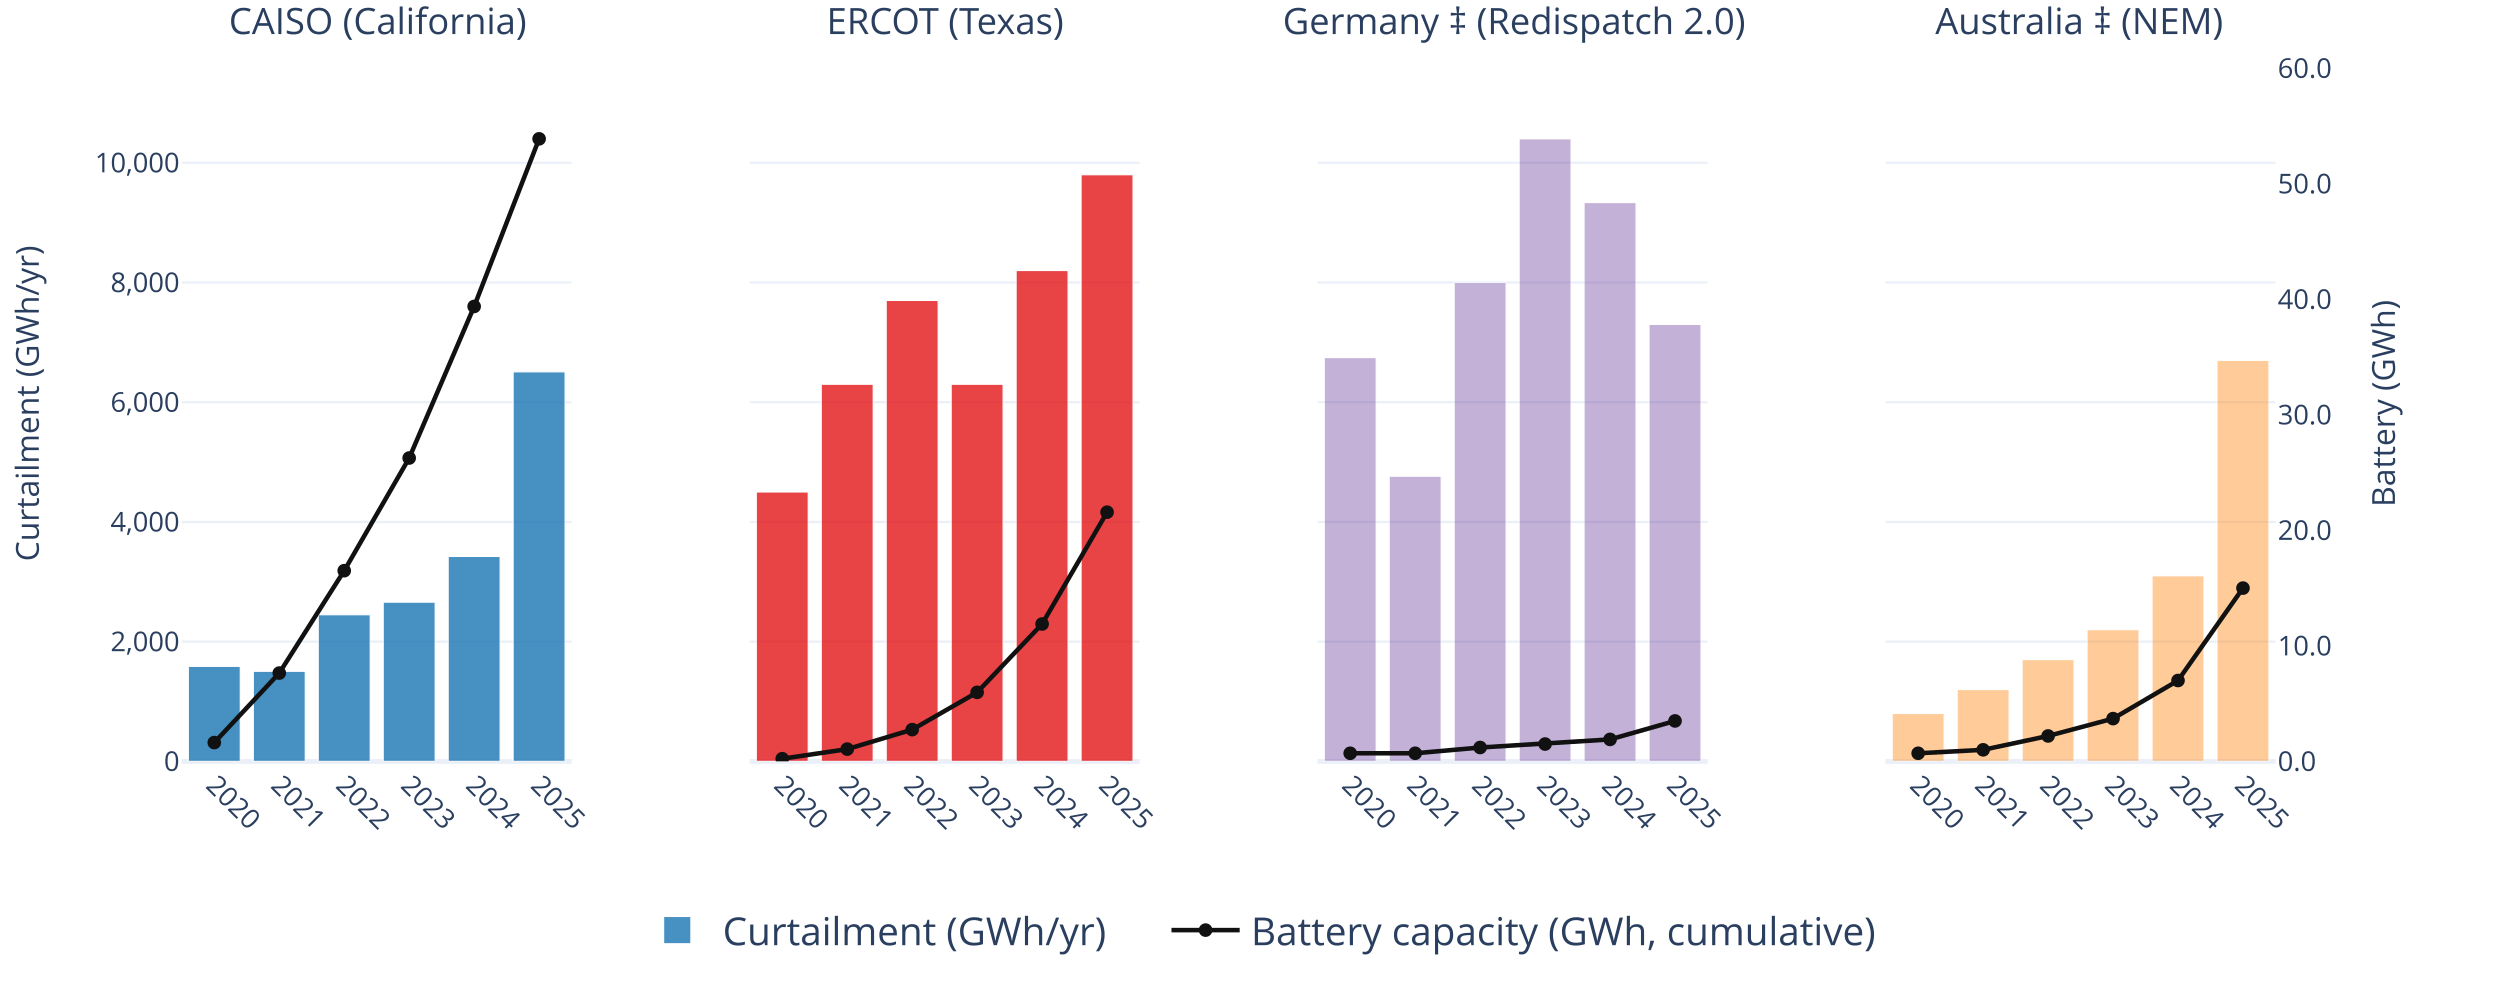
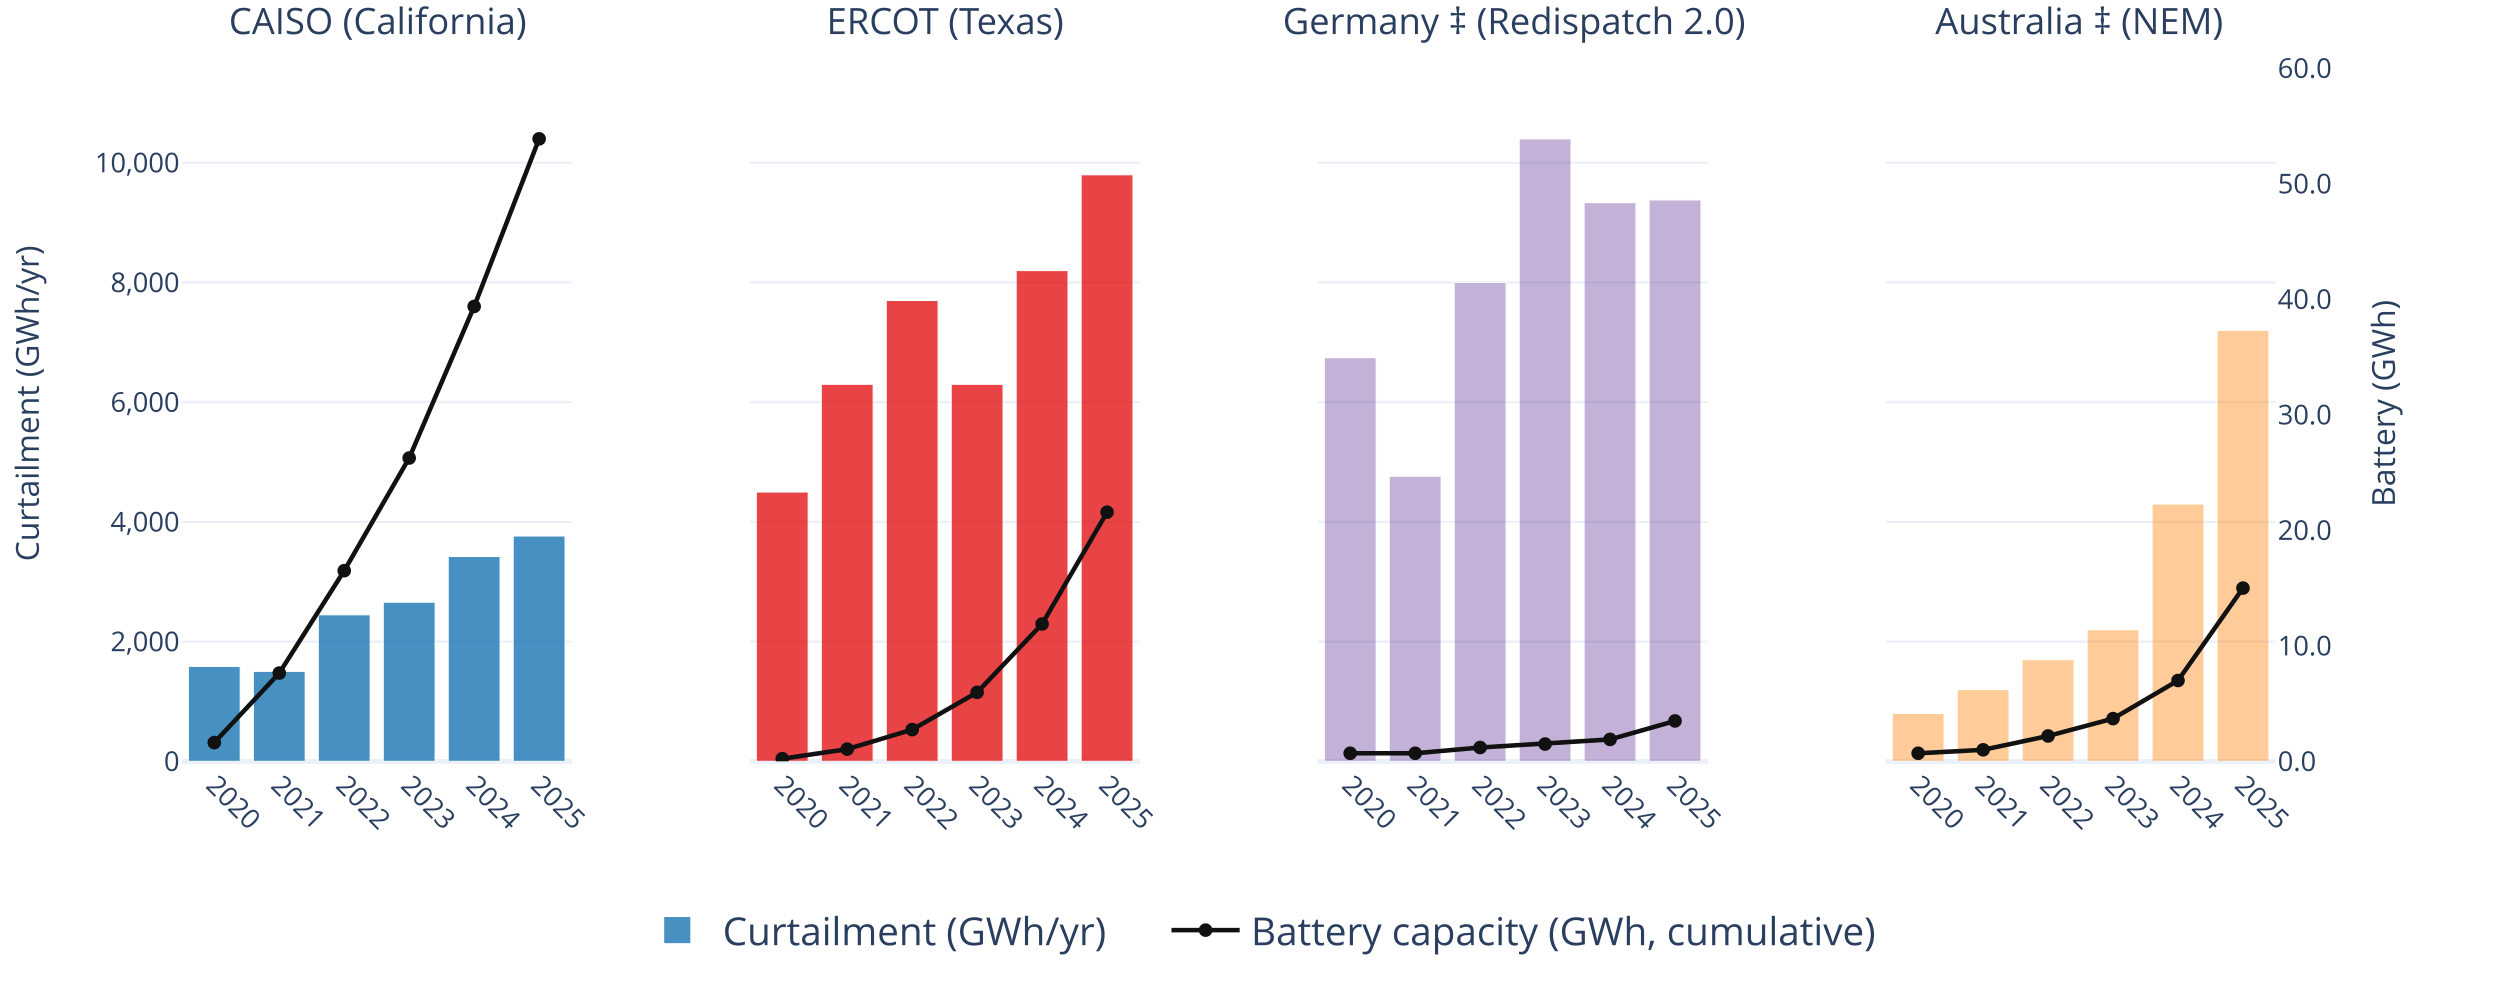
<svg xmlns="http://www.w3.org/2000/svg" class="main-svg" width="1100" height="440" style="" viewBox="0 0 1100 440">
  <rect x="0" y="0" width="1100" height="440" style="fill: rgb(255, 255, 255); fill-opacity: 1;" />
-   <defs id="defs-4ec074">
+   <defs id="defs-8a1b9b">
    <g class="clips">
-       <clipPath id="clip4ec074xyplot" class="plotclip">
+       <clipPath id="clip8a1b9bxyplot" class="plotclip">
        <rect width="171.5" height="315" />
      </clipPath>
-       <clipPath id="clip4ec074xy2plot" class="plotclip">
+       <clipPath id="clip8a1b9bxy2plot" class="plotclip">
        <rect width="171.5" height="315" />
      </clipPath>
-       <clipPath id="clip4ec074x2y3plot" class="plotclip">
+       <clipPath id="clip8a1b9bx2y3plot" class="plotclip">
        <rect width="171.5" height="315" />
      </clipPath>
-       <clipPath id="clip4ec074x2y4plot" class="plotclip">
+       <clipPath id="clip8a1b9bx2y4plot" class="plotclip">
        <rect width="171.5" height="315" />
      </clipPath>
-       <clipPath id="clip4ec074x3y5plot" class="plotclip">
+       <clipPath id="clip8a1b9bx3y5plot" class="plotclip">
        <rect width="171.5" height="315" />
      </clipPath>
-       <clipPath id="clip4ec074x3y6plot" class="plotclip">
+       <clipPath id="clip8a1b9bx3y6plot" class="plotclip">
        <rect width="171.5" height="315" />
      </clipPath>
-       <clipPath id="clip4ec074x4y7plot" class="plotclip">
+       <clipPath id="clip8a1b9bx4y7plot" class="plotclip">
        <rect width="171.5" height="315" />
      </clipPath>
-       <clipPath id="clip4ec074x4y8plot" class="plotclip">
+       <clipPath id="clip8a1b9bx4y8plot" class="plotclip">
        <rect width="171.5" height="315" />
      </clipPath>
-       <clipPath class="axesclip" id="clip4ec074x">
+       <clipPath class="axesclip" id="clip8a1b9bx">
        <rect x="80" y="0" width="171.5" height="440" />
      </clipPath>
-       <clipPath class="axesclip" id="clip4ec074y">
+       <clipPath class="axesclip" id="clip8a1b9by">
        <rect x="0" y="20" width="1100" height="315" />
      </clipPath>
-       <clipPath class="axesclip" id="clip4ec074xy">
+       <clipPath class="axesclip" id="clip8a1b9bxy">
        <rect x="80" y="20" width="171.5" height="315" />
      </clipPath>
-       <clipPath class="axesclip" id="clip4ec074y2">
+       <clipPath class="axesclip" id="clip8a1b9by2">
        <rect x="0" y="20" width="1100" height="315" />
      </clipPath>
-       <clipPath class="axesclip" id="clip4ec074xy2">
+       <clipPath class="axesclip" id="clip8a1b9bxy2">
        <rect x="80" y="20" width="171.5" height="315" />
      </clipPath>
-       <clipPath class="axesclip" id="clip4ec074y3">
+       <clipPath class="axesclip" id="clip8a1b9by3">
        <rect x="0" y="20" width="1100" height="315" />
      </clipPath>
-       <clipPath class="axesclip" id="clip4ec074xy3">
+       <clipPath class="axesclip" id="clip8a1b9bxy3">
        <rect x="80" y="20" width="171.5" height="315" />
      </clipPath>
-       <clipPath class="axesclip" id="clip4ec074y4">
+       <clipPath class="axesclip" id="clip8a1b9by4">
        <rect x="0" y="20" width="1100" height="315" />
      </clipPath>
-       <clipPath class="axesclip" id="clip4ec074xy4">
+       <clipPath class="axesclip" id="clip8a1b9bxy4">
        <rect x="80" y="20" width="171.5" height="315" />
      </clipPath>
-       <clipPath class="axesclip" id="clip4ec074y5">
+       <clipPath class="axesclip" id="clip8a1b9by5">
        <rect x="0" y="20" width="1100" height="315" />
      </clipPath>
-       <clipPath class="axesclip" id="clip4ec074xy5">
+       <clipPath class="axesclip" id="clip8a1b9bxy5">
        <rect x="80" y="20" width="171.5" height="315" />
      </clipPath>
-       <clipPath class="axesclip" id="clip4ec074y6">
+       <clipPath class="axesclip" id="clip8a1b9by6">
        <rect x="0" y="20" width="1100" height="315" />
      </clipPath>
-       <clipPath class="axesclip" id="clip4ec074xy6">
+       <clipPath class="axesclip" id="clip8a1b9bxy6">
        <rect x="80" y="20" width="171.5" height="315" />
      </clipPath>
-       <clipPath class="axesclip" id="clip4ec074y7">
+       <clipPath class="axesclip" id="clip8a1b9by7">
        <rect x="0" y="20" width="1100" height="315" />
      </clipPath>
-       <clipPath class="axesclip" id="clip4ec074xy7">
+       <clipPath class="axesclip" id="clip8a1b9bxy7">
        <rect x="80" y="20" width="171.5" height="315" />
      </clipPath>
-       <clipPath class="axesclip" id="clip4ec074y8">
+       <clipPath class="axesclip" id="clip8a1b9by8">
        <rect x="0" y="20" width="1100" height="315" />
      </clipPath>
-       <clipPath class="axesclip" id="clip4ec074xy8">
+       <clipPath class="axesclip" id="clip8a1b9bxy8">
        <rect x="80" y="20" width="171.5" height="315" />
      </clipPath>
-       <clipPath class="axesclip" id="clip4ec074x2">
+       <clipPath class="axesclip" id="clip8a1b9bx2">
        <rect x="329.9" y="0" width="171.5" height="440" />
      </clipPath>
-       <clipPath class="axesclip" id="clip4ec074x2y">
+       <clipPath class="axesclip" id="clip8a1b9bx2y">
        <rect x="329.9" y="20" width="171.5" height="315" />
      </clipPath>
-       <clipPath class="axesclip" id="clip4ec074x2y2">
+       <clipPath class="axesclip" id="clip8a1b9bx2y2">
        <rect x="329.9" y="20" width="171.5" height="315" />
      </clipPath>
-       <clipPath class="axesclip" id="clip4ec074x2y3">
+       <clipPath class="axesclip" id="clip8a1b9bx2y3">
        <rect x="329.9" y="20" width="171.5" height="315" />
      </clipPath>
-       <clipPath class="axesclip" id="clip4ec074x2y4">
+       <clipPath class="axesclip" id="clip8a1b9bx2y4">
        <rect x="329.9" y="20" width="171.5" height="315" />
      </clipPath>
-       <clipPath class="axesclip" id="clip4ec074x2y5">
+       <clipPath class="axesclip" id="clip8a1b9bx2y5">
        <rect x="329.9" y="20" width="171.5" height="315" />
      </clipPath>
-       <clipPath class="axesclip" id="clip4ec074x2y6">
+       <clipPath class="axesclip" id="clip8a1b9bx2y6">
        <rect x="329.9" y="20" width="171.5" height="315" />
      </clipPath>
-       <clipPath class="axesclip" id="clip4ec074x2y7">
+       <clipPath class="axesclip" id="clip8a1b9bx2y7">
        <rect x="329.9" y="20" width="171.5" height="315" />
      </clipPath>
-       <clipPath class="axesclip" id="clip4ec074x2y8">
+       <clipPath class="axesclip" id="clip8a1b9bx2y8">
        <rect x="329.9" y="20" width="171.5" height="315" />
      </clipPath>
-       <clipPath class="axesclip" id="clip4ec074x3">
+       <clipPath class="axesclip" id="clip8a1b9bx3">
        <rect x="579.8" y="0" width="171.5" height="440" />
      </clipPath>
-       <clipPath class="axesclip" id="clip4ec074x3y">
+       <clipPath class="axesclip" id="clip8a1b9bx3y">
        <rect x="579.8" y="20" width="171.5" height="315" />
      </clipPath>
-       <clipPath class="axesclip" id="clip4ec074x3y2">
+       <clipPath class="axesclip" id="clip8a1b9bx3y2">
        <rect x="579.8" y="20" width="171.5" height="315" />
      </clipPath>
-       <clipPath class="axesclip" id="clip4ec074x3y3">
+       <clipPath class="axesclip" id="clip8a1b9bx3y3">
        <rect x="579.8" y="20" width="171.5" height="315" />
      </clipPath>
-       <clipPath class="axesclip" id="clip4ec074x3y4">
+       <clipPath class="axesclip" id="clip8a1b9bx3y4">
        <rect x="579.8" y="20" width="171.5" height="315" />
      </clipPath>
-       <clipPath class="axesclip" id="clip4ec074x3y5">
+       <clipPath class="axesclip" id="clip8a1b9bx3y5">
        <rect x="579.8" y="20" width="171.5" height="315" />
      </clipPath>
-       <clipPath class="axesclip" id="clip4ec074x3y6">
+       <clipPath class="axesclip" id="clip8a1b9bx3y6">
        <rect x="579.8" y="20" width="171.5" height="315" />
      </clipPath>
-       <clipPath class="axesclip" id="clip4ec074x3y7">
+       <clipPath class="axesclip" id="clip8a1b9bx3y7">
        <rect x="579.8" y="20" width="171.5" height="315" />
      </clipPath>
-       <clipPath class="axesclip" id="clip4ec074x3y8">
+       <clipPath class="axesclip" id="clip8a1b9bx3y8">
        <rect x="579.8" y="20" width="171.5" height="315" />
      </clipPath>
-       <clipPath class="axesclip" id="clip4ec074x4">
+       <clipPath class="axesclip" id="clip8a1b9bx4">
        <rect x="829.7" y="0" width="171.5" height="440" />
      </clipPath>
-       <clipPath class="axesclip" id="clip4ec074x4y">
+       <clipPath class="axesclip" id="clip8a1b9bx4y">
        <rect x="829.7" y="20" width="171.5" height="315" />
      </clipPath>
-       <clipPath class="axesclip" id="clip4ec074x4y2">
+       <clipPath class="axesclip" id="clip8a1b9bx4y2">
        <rect x="829.7" y="20" width="171.5" height="315" />
      </clipPath>
-       <clipPath class="axesclip" id="clip4ec074x4y3">
+       <clipPath class="axesclip" id="clip8a1b9bx4y3">
        <rect x="829.7" y="20" width="171.5" height="315" />
      </clipPath>
-       <clipPath class="axesclip" id="clip4ec074x4y4">
+       <clipPath class="axesclip" id="clip8a1b9bx4y4">
        <rect x="829.7" y="20" width="171.5" height="315" />
      </clipPath>
-       <clipPath class="axesclip" id="clip4ec074x4y5">
+       <clipPath class="axesclip" id="clip8a1b9bx4y5">
        <rect x="829.7" y="20" width="171.5" height="315" />
      </clipPath>
-       <clipPath class="axesclip" id="clip4ec074x4y6">
+       <clipPath class="axesclip" id="clip8a1b9bx4y6">
        <rect x="829.7" y="20" width="171.5" height="315" />
      </clipPath>
-       <clipPath class="axesclip" id="clip4ec074x4y7">
+       <clipPath class="axesclip" id="clip8a1b9bx4y7">
        <rect x="829.7" y="20" width="171.5" height="315" />
      </clipPath>
-       <clipPath class="axesclip" id="clip4ec074x4y8">
+       <clipPath class="axesclip" id="clip8a1b9bx4y8">
        <rect x="829.7" y="20" width="171.5" height="315" />
      </clipPath>
    </g>
    <g class="gradients" />
    <g class="patterns" />
  </defs>
  <g class="bglayer" />
  <g class="layer-below">
    <g class="imagelayer" />
    <g class="shapelayer" />
  </g>
  <g class="cartesianlayer">
    <g class="subplot xy">
      <g class="layer-subplot">
        <g class="shapelayer" />
        <g class="imagelayer" />
      </g>
      <g class="minor-gridlayer">
        <g class="x" />
        <g class="y" />
        <g class="y2" />
      </g>
      <g class="gridlayer">
        <g class="x" />
        <g class="y">
          <path class="ygrid crisp" transform="translate(0,282.32)" d="M80,0h171.5" style="stroke: rgb(235, 240, 248); stroke-opacity: 1; stroke-width: 1px;" />
          <path class="ygrid crisp" transform="translate(0,229.65)" d="M80,0h171.5" style="stroke: rgb(235, 240, 248); stroke-opacity: 1; stroke-width: 1px;" />
          <path class="ygrid crisp" transform="translate(0,176.97)" d="M80,0h171.5" style="stroke: rgb(235, 240, 248); stroke-opacity: 1; stroke-width: 1px;" />
          <path class="ygrid crisp" transform="translate(0,124.3)" d="M80,0h171.5" style="stroke: rgb(235, 240, 248); stroke-opacity: 1; stroke-width: 1px;" />
          <path class="ygrid crisp" transform="translate(0,71.62)" d="M80,0h171.5" style="stroke: rgb(235, 240, 248); stroke-opacity: 1; stroke-width: 1px;" />
        </g>
        <g class="y2" />
      </g>
      <g class="zerolinelayer">
        <path class="yzl zl crisp" transform="translate(0,335)" d="M80,0h171.5" style="stroke: rgb(235, 240, 248); stroke-opacity: 1; stroke-width: 2px;" />
        <path class="y2zl zl crisp" transform="translate(0,335)" d="M80,0h171.5" style="stroke: rgb(235, 240, 248); stroke-opacity: 1; stroke-width: 2px;" />
      </g>
      <g class="layer-between">
        <g class="shapelayer" />
        <g class="imagelayer" />
      </g>
      <path class="xlines-below" />
      <path class="ylines-below" />
      <g class="overlines-below">
        <path class="xy2-x" />
        <path class="xy2-y" />
      </g>
      <g class="xaxislayer-below" />
      <g class="yaxislayer-below" />
      <g class="overaxes-below">
        <g class="xy2-x" />
        <g class="xy2-y" />
      </g>
      <g class="overplot">
-         <g class="xy" transform="translate(80,20)" clip-path="url(#clip4ec074xyplot)">
+         <g class="xy" transform="translate(80,20)" clip-path="url(#clip8a1b9bxyplot)">
          <g class="barlayer mlayer">
            <g class="trace bars" style="opacity: 0.82;">
              <g class="points">
                <g class="point">
                  <path d="M2.86,315V273.19H25.72V315Z" style="vector-effect: none; opacity: 1; stroke-width: 0.5px; fill: rgb(31, 120, 180); fill-opacity: 1; stroke: rgb(255, 255, 255); stroke-opacity: 1;" />
                </g>
                <g class="point">
                  <path d="M31.44,315V275.37H54.31V315Z" style="vector-effect: none; opacity: 1; stroke-width: 0.5px; fill: rgb(31, 120, 180); fill-opacity: 1; stroke: rgb(255, 255, 255); stroke-opacity: 1;" />
                </g>
                <g class="point">
                  <path d="M60.02,315V250.49H82.89V315Z" style="vector-effect: none; opacity: 1; stroke-width: 0.5px; fill: rgb(31, 120, 180); fill-opacity: 1; stroke: rgb(255, 255, 255); stroke-opacity: 1;" />
                </g>
                <g class="point">
                  <path d="M88.61,315V244.95H111.47V315Z" style="vector-effect: none; opacity: 1; stroke-width: 0.5px; fill: rgb(31, 120, 180); fill-opacity: 1; stroke: rgb(255, 255, 255); stroke-opacity: 1;" />
                </g>
                <g class="point">
                  <path d="M117.19,315V224.84H140.06V315Z" style="vector-effect: none; opacity: 1; stroke-width: 0.5px; fill: rgb(31, 120, 180); fill-opacity: 1; stroke: rgb(255, 255, 255); stroke-opacity: 1;" />
                </g>
                <g class="point">
-                   <path d="M145.77,315V143.61H168.64V315Z" style="vector-effect: none; opacity: 1; stroke-width: 0.5px; fill: rgb(31, 120, 180); fill-opacity: 1; stroke: rgb(255, 255, 255); stroke-opacity: 1;" />
-                 </g>
-               </g>
-             </g>
-           </g>
-         </g>
-         <g class="xy2" transform="translate(80,20)" clip-path="url(#clip4ec074xy2plot)">
+                   <path d="M145.77,315V215.82H168.64V315Z" style="vector-effect: none; opacity: 1; stroke-width: 0.5px; fill: rgb(31, 120, 180); fill-opacity: 1; stroke: rgb(255, 255, 255); stroke-opacity: 1;" />
+                 </g>
+               </g>
+             </g>
+           </g>
+         </g>
+         <g class="xy2" transform="translate(80,20)" clip-path="url(#clip8a1b9bxy2plot)">
          <g class="scatterlayer mlayer">
-             <g class="trace scatter trace17f9d9" style="stroke-miterlimit: 2; opacity: 1;">
+             <g class="trace scatter trace56271a" style="stroke-miterlimit: 2; opacity: 1;">
              <g class="fills" />
              <g class="errorbars" />
              <g class="lines">
                <path class="js-line" d="M14.29,306.73L42.88,276.15L71.46,231.1L100.04,181.53L128.63,114.84L157.21,41.09" style="vector-effect: none; fill: none; stroke: rgb(17, 17, 17); stroke-opacity: 1; stroke-width: 2px; opacity: 1;" />
              </g>
              <g class="points">
                <path class="point" transform="translate(14.29,306.73)" d="M3,0A3,3 0 1,1 0,-3A3,3 0 0,1 3,0Z" style="opacity: 1; stroke-width: 0px; fill: rgb(17, 17, 17); fill-opacity: 1;" />
                <path class="point" transform="translate(42.88,276.15)" d="M3,0A3,3 0 1,1 0,-3A3,3 0 0,1 3,0Z" style="opacity: 1; stroke-width: 0px; fill: rgb(17, 17, 17); fill-opacity: 1;" />
                <path class="point" transform="translate(71.46,231.1)" d="M3,0A3,3 0 1,1 0,-3A3,3 0 0,1 3,0Z" style="opacity: 1; stroke-width: 0px; fill: rgb(17, 17, 17); fill-opacity: 1;" />
                <path class="point" transform="translate(100.04,181.53)" d="M3,0A3,3 0 1,1 0,-3A3,3 0 0,1 3,0Z" style="opacity: 1; stroke-width: 0px; fill: rgb(17, 17, 17); fill-opacity: 1;" />
                <path class="point" transform="translate(128.63,114.84)" d="M3,0A3,3 0 1,1 0,-3A3,3 0 0,1 3,0Z" style="opacity: 1; stroke-width: 0px; fill: rgb(17, 17, 17); fill-opacity: 1;" />
                <path class="point" transform="translate(157.21,41.09)" d="M3,0A3,3 0 1,1 0,-3A3,3 0 0,1 3,0Z" style="opacity: 1; stroke-width: 0px; fill: rgb(17, 17, 17); fill-opacity: 1;" />
              </g>
              <g class="text" />
            </g>
          </g>
        </g>
      </g>
      <g class="zerolinelayer-above" />
      <path class="xlines-above crisp" d="M0,0" style="fill: none;" />
      <path class="ylines-above crisp" d="M0,0" style="fill: none;" />
      <g class="overlines-above">
        <path class="xy2-x crisp" d="M0,0" style="fill: none;" />
        <path class="xy2-y crisp" d="M0,0" style="fill: none;" />
      </g>
      <g class="xaxislayer-above">
        <g class="xtick">
          <text text-anchor="start" x="0" y="348" transform="translate(94.29,0) rotate(45,0,342)" style="font-family: 'Open Sans', verdana, arial, sans-serif; font-size: 12px; fill: rgb(42, 63, 95); fill-opacity: 1; white-space: pre;">2020</text>
        </g>
        <g class="xtick">
          <text text-anchor="start" x="0" y="348" style="font-family: 'Open Sans', verdana, arial, sans-serif; font-size: 12px; fill: rgb(42, 63, 95); fill-opacity: 1; white-space: pre;" transform="translate(122.88,0) rotate(45,0,342)">2021</text>
        </g>
        <g class="xtick">
          <text text-anchor="start" x="0" y="348" style="font-family: 'Open Sans', verdana, arial, sans-serif; font-size: 12px; fill: rgb(42, 63, 95); fill-opacity: 1; white-space: pre;" transform="translate(151.46,0) rotate(45,0,342)">2022</text>
        </g>
        <g class="xtick">
          <text text-anchor="start" x="0" y="348" style="font-family: 'Open Sans', verdana, arial, sans-serif; font-size: 12px; fill: rgb(42, 63, 95); fill-opacity: 1; white-space: pre;" transform="translate(180.04,0) rotate(45,0,342)">2023</text>
        </g>
        <g class="xtick">
          <text text-anchor="start" x="0" y="348" style="font-family: 'Open Sans', verdana, arial, sans-serif; font-size: 12px; fill: rgb(42, 63, 95); fill-opacity: 1; white-space: pre;" transform="translate(208.63,0) rotate(45,0,342)">2024</text>
        </g>
        <g class="xtick">
          <text text-anchor="start" x="0" y="348" style="font-family: 'Open Sans', verdana, arial, sans-serif; font-size: 12px; fill: rgb(42, 63, 95); fill-opacity: 1; white-space: pre;" transform="translate(237.21,0) rotate(45,0,342)">2025</text>
        </g>
      </g>
      <g class="yaxislayer-above">
        <g class="ytick">
          <text text-anchor="end" x="79" y="4.2" transform="translate(0,335)" style="font-family: 'Open Sans', verdana, arial, sans-serif; font-size: 12px; fill: rgb(42, 63, 95); fill-opacity: 1; white-space: pre;">0</text>
        </g>
        <g class="ytick">
          <text text-anchor="end" x="79" y="4.2" style="font-family: 'Open Sans', verdana, arial, sans-serif; font-size: 12px; fill: rgb(42, 63, 95); fill-opacity: 1; white-space: pre;" transform="translate(0,282.32)">2,000</text>
        </g>
        <g class="ytick">
          <text text-anchor="end" x="79" y="4.2" style="font-family: 'Open Sans', verdana, arial, sans-serif; font-size: 12px; fill: rgb(42, 63, 95); fill-opacity: 1; white-space: pre;" transform="translate(0,229.65)">4,000</text>
        </g>
        <g class="ytick">
          <text text-anchor="end" x="79" y="4.2" style="font-family: 'Open Sans', verdana, arial, sans-serif; font-size: 12px; fill: rgb(42, 63, 95); fill-opacity: 1; white-space: pre;" transform="translate(0,176.97)">6,000</text>
        </g>
        <g class="ytick">
          <text text-anchor="end" x="79" y="4.2" style="font-family: 'Open Sans', verdana, arial, sans-serif; font-size: 12px; fill: rgb(42, 63, 95); fill-opacity: 1; white-space: pre;" transform="translate(0,124.3)">8,000</text>
        </g>
        <g class="ytick">
          <text text-anchor="end" x="79" y="4.2" style="font-family: 'Open Sans', verdana, arial, sans-serif; font-size: 12px; fill: rgb(42, 63, 95); fill-opacity: 1; white-space: pre;" transform="translate(0,71.62)">10,000</text>
        </g>
      </g>
      <g class="overaxes-above">
        <g class="xy2-x" />
        <g class="xy2-y" />
      </g>
    </g>
    <g class="subplot x2y3">
      <g class="layer-subplot">
        <g class="shapelayer" />
        <g class="imagelayer" />
      </g>
      <g class="minor-gridlayer">
        <g class="x2" />
        <g class="y3" />
        <g class="y4" />
      </g>
      <g class="gridlayer">
        <g class="x2" />
        <g class="y3">
          <path class="y3grid crisp" transform="translate(0,282.32)" d="M329.9,0h171.5" style="stroke: rgb(235, 240, 248); stroke-opacity: 1; stroke-width: 1px;" />
          <path class="y3grid crisp" transform="translate(0,229.65)" d="M329.9,0h171.5" style="stroke: rgb(235, 240, 248); stroke-opacity: 1; stroke-width: 1px;" />
          <path class="y3grid crisp" transform="translate(0,176.97)" d="M329.9,0h171.5" style="stroke: rgb(235, 240, 248); stroke-opacity: 1; stroke-width: 1px;" />
          <path class="y3grid crisp" transform="translate(0,124.3)" d="M329.9,0h171.5" style="stroke: rgb(235, 240, 248); stroke-opacity: 1; stroke-width: 1px;" />
          <path class="y3grid crisp" transform="translate(0,71.62)" d="M329.9,0h171.5" style="stroke: rgb(235, 240, 248); stroke-opacity: 1; stroke-width: 1px;" />
        </g>
        <g class="y4" />
      </g>
      <g class="zerolinelayer">
        <path class="y3zl zl crisp" transform="translate(0,335)" d="M329.9,0h171.5" style="stroke: rgb(235, 240, 248); stroke-opacity: 1; stroke-width: 2px;" />
        <path class="y4zl zl crisp" transform="translate(0,335)" d="M329.9,0h171.5" style="stroke: rgb(235, 240, 248); stroke-opacity: 1; stroke-width: 2px;" />
      </g>
      <g class="layer-between">
        <g class="shapelayer" />
        <g class="imagelayer" />
      </g>
      <path class="xlines-below" />
      <path class="ylines-below" />
      <g class="overlines-below">
        <path class="x2y4-x" />
        <path class="x2y4-y" />
      </g>
      <g class="xaxislayer-below" />
      <g class="yaxislayer-below" />
      <g class="overaxes-below">
        <g class="x2y4-x" />
        <g class="x2y4-y" />
      </g>
      <g class="overplot">
-         <g class="x2y3" transform="translate(329.9,20)" clip-path="url(#clip4ec074x2y3plot)">
+         <g class="x2y3" transform="translate(329.9,20)" clip-path="url(#clip8a1b9bx2y3plot)">
          <g class="barlayer mlayer">
            <g class="trace bars" style="opacity: 0.82;">
              <g class="points">
                <g class="point">
                  <path d="M2.86,315V196.48H25.72V315Z" style="vector-effect: none; opacity: 1; stroke-width: 0.5px; fill: rgb(227, 26, 28); fill-opacity: 1; stroke: rgb(255, 255, 255); stroke-opacity: 1;" />
                </g>
                <g class="point">
                  <path d="M31.44,315V149.07H54.31V315Z" style="vector-effect: none; opacity: 1; stroke-width: 0.5px; fill: rgb(227, 26, 28); fill-opacity: 1; stroke: rgb(255, 255, 255); stroke-opacity: 1;" />
                </g>
                <g class="point">
                  <path d="M60.02,315V112.2H82.89V315Z" style="vector-effect: none; opacity: 1; stroke-width: 0.5px; fill: rgb(227, 26, 28); fill-opacity: 1; stroke: rgb(255, 255, 255); stroke-opacity: 1;" />
                </g>
                <g class="point">
                  <path d="M88.61,315V149.07H111.47V315Z" style="vector-effect: none; opacity: 1; stroke-width: 0.5px; fill: rgb(227, 26, 28); fill-opacity: 1; stroke: rgb(255, 255, 255); stroke-opacity: 1;" />
                </g>
                <g class="point">
                  <path d="M117.19,315V99.03H140.06V315Z" style="vector-effect: none; opacity: 1; stroke-width: 0.5px; fill: rgb(227, 26, 28); fill-opacity: 1; stroke: rgb(255, 255, 255); stroke-opacity: 1;" />
                </g>
                <g class="point">
                  <path d="M145.77,315V56.89H168.64V315Z" style="vector-effect: none; opacity: 1; stroke-width: 0.5px; fill: rgb(227, 26, 28); fill-opacity: 1; stroke: rgb(255, 255, 255); stroke-opacity: 1;" />
                </g>
              </g>
            </g>
          </g>
        </g>
-         <g class="x2y4" transform="translate(329.9,20)" clip-path="url(#clip4ec074x2y4plot)">
+         <g class="x2y4" transform="translate(329.9,20)" clip-path="url(#clip8a1b9bx2y4plot)">
          <g class="scatterlayer mlayer">
-             <g class="trace scatter trace0c2847" style="stroke-miterlimit: 2; opacity: 1;">
+             <g class="trace scatter tracec2764c" style="stroke-miterlimit: 2; opacity: 1;">
              <g class="fills" />
              <g class="errorbars" />
              <g class="lines">
                <path class="js-line" d="M14.29,313.83L42.88,309.61L71.46,301.03L100.04,284.63L128.63,254.55L157.21,205.37" style="vector-effect: none; fill: none; stroke: rgb(17, 17, 17); stroke-opacity: 1; stroke-width: 2px; opacity: 1;" />
              </g>
              <g class="points">
                <path class="point" transform="translate(14.29,313.83)" d="M3,0A3,3 0 1,1 0,-3A3,3 0 0,1 3,0Z" style="opacity: 1; stroke-width: 0px; fill: rgb(17, 17, 17); fill-opacity: 1;" />
                <path class="point" transform="translate(42.88,309.61)" d="M3,0A3,3 0 1,1 0,-3A3,3 0 0,1 3,0Z" style="opacity: 1; stroke-width: 0px; fill: rgb(17, 17, 17); fill-opacity: 1;" />
                <path class="point" transform="translate(71.46,301.03)" d="M3,0A3,3 0 1,1 0,-3A3,3 0 0,1 3,0Z" style="opacity: 1; stroke-width: 0px; fill: rgb(17, 17, 17); fill-opacity: 1;" />
                <path class="point" transform="translate(100.04,284.63)" d="M3,0A3,3 0 1,1 0,-3A3,3 0 0,1 3,0Z" style="opacity: 1; stroke-width: 0px; fill: rgb(17, 17, 17); fill-opacity: 1;" />
                <path class="point" transform="translate(128.63,254.55)" d="M3,0A3,3 0 1,1 0,-3A3,3 0 0,1 3,0Z" style="opacity: 1; stroke-width: 0px; fill: rgb(17, 17, 17); fill-opacity: 1;" />
                <path class="point" transform="translate(157.21,205.37)" d="M3,0A3,3 0 1,1 0,-3A3,3 0 0,1 3,0Z" style="opacity: 1; stroke-width: 0px; fill: rgb(17, 17, 17); fill-opacity: 1;" />
              </g>
              <g class="text" />
            </g>
          </g>
        </g>
      </g>
      <g class="zerolinelayer-above" />
      <path class="xlines-above crisp" d="M0,0" style="fill: none;" />
      <path class="ylines-above crisp" d="M0,0" style="fill: none;" />
      <g class="overlines-above">
        <path class="x2y4-x crisp" d="M0,0" style="fill: none;" />
        <path class="x2y4-y crisp" d="M0,0" style="fill: none;" />
      </g>
      <g class="xaxislayer-above">
        <g class="x2tick">
          <text text-anchor="start" x="0" y="348" transform="translate(344.19,0) rotate(45,0,342)" style="font-family: 'Open Sans', verdana, arial, sans-serif; font-size: 12px; fill: rgb(42, 63, 95); fill-opacity: 1; white-space: pre;">2020</text>
        </g>
        <g class="x2tick">
          <text text-anchor="start" x="0" y="348" style="font-family: 'Open Sans', verdana, arial, sans-serif; font-size: 12px; fill: rgb(42, 63, 95); fill-opacity: 1; white-space: pre;" transform="translate(372.78,0) rotate(45,0,342)">2021</text>
        </g>
        <g class="x2tick">
          <text text-anchor="start" x="0" y="348" style="font-family: 'Open Sans', verdana, arial, sans-serif; font-size: 12px; fill: rgb(42, 63, 95); fill-opacity: 1; white-space: pre;" transform="translate(401.36,0) rotate(45,0,342)">2022</text>
        </g>
        <g class="x2tick">
          <text text-anchor="start" x="0" y="348" style="font-family: 'Open Sans', verdana, arial, sans-serif; font-size: 12px; fill: rgb(42, 63, 95); fill-opacity: 1; white-space: pre;" transform="translate(429.94,0) rotate(45,0,342)">2023</text>
        </g>
        <g class="x2tick">
          <text text-anchor="start" x="0" y="348" style="font-family: 'Open Sans', verdana, arial, sans-serif; font-size: 12px; fill: rgb(42, 63, 95); fill-opacity: 1; white-space: pre;" transform="translate(458.53,0) rotate(45,0,342)">2024</text>
        </g>
        <g class="x2tick">
          <text text-anchor="start" x="0" y="348" style="font-family: 'Open Sans', verdana, arial, sans-serif; font-size: 12px; fill: rgb(42, 63, 95); fill-opacity: 1; white-space: pre;" transform="translate(487.11,0) rotate(45,0,342)">2025</text>
        </g>
      </g>
      <g class="yaxislayer-above" />
      <g class="overaxes-above">
        <g class="x2y4-x" />
        <g class="x2y4-y" />
      </g>
    </g>
    <g class="subplot x3y5">
      <g class="layer-subplot">
        <g class="shapelayer" />
        <g class="imagelayer" />
      </g>
      <g class="minor-gridlayer">
        <g class="x3" />
        <g class="y5" />
        <g class="y6" />
      </g>
      <g class="gridlayer">
        <g class="x3" />
        <g class="y5">
          <path class="y5grid crisp" transform="translate(0,282.32)" d="M579.8,0h171.5" style="stroke: rgb(235, 240, 248); stroke-opacity: 1; stroke-width: 1px;" />
          <path class="y5grid crisp" transform="translate(0,229.65)" d="M579.8,0h171.5" style="stroke: rgb(235, 240, 248); stroke-opacity: 1; stroke-width: 1px;" />
          <path class="y5grid crisp" transform="translate(0,176.97)" d="M579.8,0h171.5" style="stroke: rgb(235, 240, 248); stroke-opacity: 1; stroke-width: 1px;" />
          <path class="y5grid crisp" transform="translate(0,124.3)" d="M579.8,0h171.5" style="stroke: rgb(235, 240, 248); stroke-opacity: 1; stroke-width: 1px;" />
          <path class="y5grid crisp" transform="translate(0,71.62)" d="M579.8,0h171.5" style="stroke: rgb(235, 240, 248); stroke-opacity: 1; stroke-width: 1px;" />
        </g>
        <g class="y6" />
      </g>
      <g class="zerolinelayer">
        <path class="y5zl zl crisp" transform="translate(0,335)" d="M579.8,0h171.5" style="stroke: rgb(235, 240, 248); stroke-opacity: 1; stroke-width: 2px;" />
        <path class="y6zl zl crisp" transform="translate(0,335)" d="M579.8,0h171.5" style="stroke: rgb(235, 240, 248); stroke-opacity: 1; stroke-width: 2px;" />
      </g>
      <g class="layer-between">
        <g class="shapelayer" />
        <g class="imagelayer" />
      </g>
      <path class="xlines-below" />
      <path class="ylines-below" />
      <g class="overlines-below">
        <path class="x3y6-x" />
        <path class="x3y6-y" />
      </g>
      <g class="xaxislayer-below" />
      <g class="yaxislayer-below" />
      <g class="overaxes-below">
        <g class="x3y6-x" />
        <g class="x3y6-y" />
      </g>
      <g class="overplot">
-         <g class="x3y5" transform="translate(579.8,20)" clip-path="url(#clip4ec074x3y5plot)">
+         <g class="x3y5" transform="translate(579.8,20)" clip-path="url(#clip8a1b9bx3y5plot)">
          <g class="barlayer mlayer">
            <g class="trace bars" style="opacity: 0.4;">
              <g class="points">
                <g class="point">
                  <path d="M2.86,315V137.35H25.72V315Z" style="vector-effect: none; opacity: 1; stroke-width: 0.5px; fill: rgb(106, 61, 154); fill-opacity: 1; stroke: rgb(255, 255, 255); stroke-opacity: 1;" />
                </g>
                <g class="point">
                  <path d="M31.44,315V189.53H54.31V315Z" style="vector-effect: none; opacity: 1; stroke-width: 0.5px; fill: rgb(106, 61, 154); fill-opacity: 1; stroke: rgb(255, 255, 255); stroke-opacity: 1;" />
                </g>
                <g class="point">
                  <path d="M60.02,315V104.3H82.89V315Z" style="vector-effect: none; opacity: 1; stroke-width: 0.5px; fill: rgb(106, 61, 154); fill-opacity: 1; stroke: rgb(255, 255, 255); stroke-opacity: 1;" />
                </g>
                <g class="point">
                  <path d="M88.61,315V41.09H111.47V315Z" style="vector-effect: none; opacity: 1; stroke-width: 0.5px; fill: rgb(106, 61, 154); fill-opacity: 1; stroke: rgb(255, 255, 255); stroke-opacity: 1;" />
                </g>
                <g class="point">
                  <path d="M117.19,315V69.14H140.06V315Z" style="vector-effect: none; opacity: 1; stroke-width: 0.5px; fill: rgb(106, 61, 154); fill-opacity: 1; stroke: rgb(255, 255, 255); stroke-opacity: 1;" />
                </g>
                <g class="point">
-                   <path d="M145.77,315V122.73H168.64V315Z" style="vector-effect: none; opacity: 1; stroke-width: 0.5px; fill: rgb(106, 61, 154); fill-opacity: 1; stroke: rgb(255, 255, 255); stroke-opacity: 1;" />
-                 </g>
-               </g>
-             </g>
-           </g>
-         </g>
-         <g class="x3y6" transform="translate(579.8,20)" clip-path="url(#clip4ec074x3y6plot)">
+                   <path d="M145.77,315V67.95H168.64V315Z" style="vector-effect: none; opacity: 1; stroke-width: 0.5px; fill: rgb(106, 61, 154); fill-opacity: 1; stroke: rgb(255, 255, 255); stroke-opacity: 1;" />
+                 </g>
+               </g>
+             </g>
+           </g>
+         </g>
+         <g class="x3y6" transform="translate(579.8,20)" clip-path="url(#clip8a1b9bx3y6plot)">
          <g class="scatterlayer mlayer">
-             <g class="trace scatter trace956d3c" style="stroke-miterlimit: 2; opacity: 1;">
+             <g class="trace scatter traceeb1398" style="stroke-miterlimit: 2; opacity: 1;">
              <g class="fills" />
              <g class="errorbars" />
              <g class="lines">
                <path class="js-line" d="M14.29,311.44L42.88,311.44L71.46,308.9L128.63,305.34L157.21,297.21" style="vector-effect: none; fill: none; stroke: rgb(17, 17, 17); stroke-opacity: 1; stroke-width: 2px; opacity: 1;" />
              </g>
              <g class="points">
                <path class="point" transform="translate(14.29,311.44)" d="M3,0A3,3 0 1,1 0,-3A3,3 0 0,1 3,0Z" style="opacity: 1; stroke-width: 0px; fill: rgb(17, 17, 17); fill-opacity: 1;" />
                <path class="point" transform="translate(42.88,311.44)" d="M3,0A3,3 0 1,1 0,-3A3,3 0 0,1 3,0Z" style="opacity: 1; stroke-width: 0px; fill: rgb(17, 17, 17); fill-opacity: 1;" />
                <path class="point" transform="translate(71.46,308.9)" d="M3,0A3,3 0 1,1 0,-3A3,3 0 0,1 3,0Z" style="opacity: 1; stroke-width: 0px; fill: rgb(17, 17, 17); fill-opacity: 1;" />
                <path class="point" transform="translate(100.04,307.38)" d="M3,0A3,3 0 1,1 0,-3A3,3 0 0,1 3,0Z" style="opacity: 1; stroke-width: 0px; fill: rgb(17, 17, 17); fill-opacity: 1;" />
                <path class="point" transform="translate(128.63,305.34)" d="M3,0A3,3 0 1,1 0,-3A3,3 0 0,1 3,0Z" style="opacity: 1; stroke-width: 0px; fill: rgb(17, 17, 17); fill-opacity: 1;" />
                <path class="point" transform="translate(157.21,297.21)" d="M3,0A3,3 0 1,1 0,-3A3,3 0 0,1 3,0Z" style="opacity: 1; stroke-width: 0px; fill: rgb(17, 17, 17); fill-opacity: 1;" />
              </g>
              <g class="text" />
            </g>
          </g>
        </g>
      </g>
      <g class="zerolinelayer-above" />
      <path class="xlines-above crisp" d="M0,0" style="fill: none;" />
      <path class="ylines-above crisp" d="M0,0" style="fill: none;" />
      <g class="overlines-above">
        <path class="x3y6-x crisp" d="M0,0" style="fill: none;" />
        <path class="x3y6-y crisp" d="M0,0" style="fill: none;" />
      </g>
      <g class="xaxislayer-above">
        <g class="x3tick">
          <text text-anchor="start" x="0" y="348" transform="translate(594.09,0) rotate(45,0,342)" style="font-family: 'Open Sans', verdana, arial, sans-serif; font-size: 12px; fill: rgb(42, 63, 95); fill-opacity: 1; white-space: pre;">2020</text>
        </g>
        <g class="x3tick">
          <text text-anchor="start" x="0" y="348" style="font-family: 'Open Sans', verdana, arial, sans-serif; font-size: 12px; fill: rgb(42, 63, 95); fill-opacity: 1; white-space: pre;" transform="translate(622.68,0) rotate(45,0,342)">2021</text>
        </g>
        <g class="x3tick">
          <text text-anchor="start" x="0" y="348" style="font-family: 'Open Sans', verdana, arial, sans-serif; font-size: 12px; fill: rgb(42, 63, 95); fill-opacity: 1; white-space: pre;" transform="translate(651.26,0) rotate(45,0,342)">2022</text>
        </g>
        <g class="x3tick">
          <text text-anchor="start" x="0" y="348" style="font-family: 'Open Sans', verdana, arial, sans-serif; font-size: 12px; fill: rgb(42, 63, 95); fill-opacity: 1; white-space: pre;" transform="translate(679.84,0) rotate(45,0,342)">2023</text>
        </g>
        <g class="x3tick">
          <text text-anchor="start" x="0" y="348" style="font-family: 'Open Sans', verdana, arial, sans-serif; font-size: 12px; fill: rgb(42, 63, 95); fill-opacity: 1; white-space: pre;" transform="translate(708.43,0) rotate(45,0,342)">2024</text>
        </g>
        <g class="x3tick">
          <text text-anchor="start" x="0" y="348" style="font-family: 'Open Sans', verdana, arial, sans-serif; font-size: 12px; fill: rgb(42, 63, 95); fill-opacity: 1; white-space: pre;" transform="translate(737.01,0) rotate(45,0,342)">2025</text>
        </g>
      </g>
      <g class="yaxislayer-above" />
      <g class="overaxes-above">
        <g class="x3y6-x" />
        <g class="x3y6-y" />
      </g>
    </g>
    <g class="subplot x4y7">
      <g class="layer-subplot">
        <g class="shapelayer" />
        <g class="imagelayer" />
      </g>
      <g class="minor-gridlayer">
        <g class="x4" />
        <g class="y7" />
        <g class="y8" />
      </g>
      <g class="gridlayer">
        <g class="x4" />
        <g class="y7">
          <path class="y7grid crisp" transform="translate(0,282.32)" d="M829.7,0h171.5" style="stroke: rgb(235, 240, 248); stroke-opacity: 1; stroke-width: 1px;" />
          <path class="y7grid crisp" transform="translate(0,229.65)" d="M829.7,0h171.5" style="stroke: rgb(235, 240, 248); stroke-opacity: 1; stroke-width: 1px;" />
          <path class="y7grid crisp" transform="translate(0,176.97)" d="M829.7,0h171.5" style="stroke: rgb(235, 240, 248); stroke-opacity: 1; stroke-width: 1px;" />
          <path class="y7grid crisp" transform="translate(0,124.3)" d="M829.7,0h171.5" style="stroke: rgb(235, 240, 248); stroke-opacity: 1; stroke-width: 1px;" />
          <path class="y7grid crisp" transform="translate(0,71.62)" d="M829.7,0h171.5" style="stroke: rgb(235, 240, 248); stroke-opacity: 1; stroke-width: 1px;" />
        </g>
        <g class="y8" />
      </g>
      <g class="zerolinelayer">
        <path class="y7zl zl crisp" transform="translate(0,335)" d="M829.7,0h171.5" style="stroke: rgb(235, 240, 248); stroke-opacity: 1; stroke-width: 2px;" />
        <path class="y8zl zl crisp" transform="translate(0,335)" d="M829.7,0h171.5" style="stroke: rgb(235, 240, 248); stroke-opacity: 1; stroke-width: 2px;" />
      </g>
      <g class="layer-between">
        <g class="shapelayer" />
        <g class="imagelayer" />
      </g>
      <path class="xlines-below" />
      <path class="ylines-below" />
      <g class="overlines-below">
        <path class="x4y8-x" />
        <path class="x4y8-y" />
      </g>
      <g class="xaxislayer-below" />
      <g class="yaxislayer-below" />
      <g class="overaxes-below">
        <g class="x4y8-x" />
        <g class="x4y8-y" />
      </g>
      <g class="overplot">
-         <g class="x4y7" transform="translate(829.7,20)" clip-path="url(#clip4ec074x4y7plot)">
+         <g class="x4y7" transform="translate(829.7,20)" clip-path="url(#clip8a1b9bx4y7plot)">
          <g class="barlayer mlayer">
            <g class="trace bars" style="opacity: 0.4;">
              <g class="points">
                <g class="point">
                  <path d="M2.86,315V293.93H25.72V315Z" style="vector-effect: none; opacity: 1; stroke-width: 0.5px; fill: rgb(255, 127, 0); fill-opacity: 1; stroke: rgb(255, 255, 255); stroke-opacity: 1;" />
                </g>
                <g class="point">
                  <path d="M31.44,315V283.39H54.31V315Z" style="vector-effect: none; opacity: 1; stroke-width: 0.5px; fill: rgb(255, 127, 0); fill-opacity: 1; stroke: rgb(255, 255, 255); stroke-opacity: 1;" />
                </g>
                <g class="point">
                  <path d="M60.02,315V270.23H82.89V315Z" style="vector-effect: none; opacity: 1; stroke-width: 0.5px; fill: rgb(255, 127, 0); fill-opacity: 1; stroke: rgb(255, 255, 255); stroke-opacity: 1;" />
                </g>
                <g class="point">
                  <path d="M88.61,315V257.06H111.47V315Z" style="vector-effect: none; opacity: 1; stroke-width: 0.5px; fill: rgb(255, 127, 0); fill-opacity: 1; stroke: rgb(255, 255, 255); stroke-opacity: 1;" />
                </g>
                <g class="point">
-                   <path d="M117.19,315V233.35H140.06V315Z" style="vector-effect: none; opacity: 1; stroke-width: 0.5px; fill: rgb(255, 127, 0); fill-opacity: 1; stroke: rgb(255, 255, 255); stroke-opacity: 1;" />
-                 </g>
-                 <g class="point">
-                   <path d="M145.77,315V138.54H168.64V315Z" style="vector-effect: none; opacity: 1; stroke-width: 0.5px; fill: rgb(255, 127, 0); fill-opacity: 1; stroke: rgb(255, 255, 255); stroke-opacity: 1;" />
-                 </g>
-               </g>
-             </g>
-           </g>
-         </g>
-         <g class="x4y8" transform="translate(829.7,20)" clip-path="url(#clip4ec074x4y8plot)">
+                   <path d="M117.19,315V201.75H140.06V315Z" style="vector-effect: none; opacity: 1; stroke-width: 0.5px; fill: rgb(255, 127, 0); fill-opacity: 1; stroke: rgb(255, 255, 255); stroke-opacity: 1;" />
+                 </g>
+                 <g class="point">
+                   <path d="M145.77,315V125.37H168.64V315Z" style="vector-effect: none; opacity: 1; stroke-width: 0.5px; fill: rgb(255, 127, 0); fill-opacity: 1; stroke: rgb(255, 255, 255); stroke-opacity: 1;" />
+                 </g>
+               </g>
+             </g>
+           </g>
+         </g>
+         <g class="x4y8" transform="translate(829.7,20)" clip-path="url(#clip8a1b9bx4y8plot)">
          <g class="scatterlayer mlayer">
-             <g class="trace scatter trace0d9cd9" style="stroke-miterlimit: 2; opacity: 1;">
+             <g class="trace scatter traceaa7703" style="stroke-miterlimit: 2; opacity: 1;">
              <g class="fills" />
              <g class="errorbars" />
              <g class="lines">
                <path class="js-line" d="M14.29,311.44L42.88,309.92L71.46,303.82L100.04,296.19L128.63,279.42L157.21,238.76" style="vector-effect: none; fill: none; stroke: rgb(17, 17, 17); stroke-opacity: 1; stroke-width: 2px; opacity: 1;" />
              </g>
              <g class="points">
                <path class="point" transform="translate(14.29,311.44)" d="M3,0A3,3 0 1,1 0,-3A3,3 0 0,1 3,0Z" style="opacity: 1; stroke-width: 0px; fill: rgb(17, 17, 17); fill-opacity: 1;" />
                <path class="point" transform="translate(42.88,309.92)" d="M3,0A3,3 0 1,1 0,-3A3,3 0 0,1 3,0Z" style="opacity: 1; stroke-width: 0px; fill: rgb(17, 17, 17); fill-opacity: 1;" />
                <path class="point" transform="translate(71.46,303.82)" d="M3,0A3,3 0 1,1 0,-3A3,3 0 0,1 3,0Z" style="opacity: 1; stroke-width: 0px; fill: rgb(17, 17, 17); fill-opacity: 1;" />
                <path class="point" transform="translate(100.04,296.19)" d="M3,0A3,3 0 1,1 0,-3A3,3 0 0,1 3,0Z" style="opacity: 1; stroke-width: 0px; fill: rgb(17, 17, 17); fill-opacity: 1;" />
                <path class="point" transform="translate(128.63,279.42)" d="M3,0A3,3 0 1,1 0,-3A3,3 0 0,1 3,0Z" style="opacity: 1; stroke-width: 0px; fill: rgb(17, 17, 17); fill-opacity: 1;" />
                <path class="point" transform="translate(157.21,238.76)" d="M3,0A3,3 0 1,1 0,-3A3,3 0 0,1 3,0Z" style="opacity: 1; stroke-width: 0px; fill: rgb(17, 17, 17); fill-opacity: 1;" />
              </g>
              <g class="text" />
            </g>
          </g>
        </g>
      </g>
      <g class="zerolinelayer-above" />
      <path class="xlines-above crisp" d="M0,0" style="fill: none;" />
      <path class="ylines-above crisp" d="M0,0" style="fill: none;" />
      <g class="overlines-above">
        <path class="x4y8-x crisp" d="M0,0" style="fill: none;" />
        <path class="x4y8-y crisp" d="M0,0" style="fill: none;" />
      </g>
      <g class="xaxislayer-above">
        <g class="x4tick">
          <text text-anchor="start" x="0" y="348" transform="translate(843.99,0) rotate(45,0,342)" style="font-family: 'Open Sans', verdana, arial, sans-serif; font-size: 12px; fill: rgb(42, 63, 95); fill-opacity: 1; white-space: pre;">2020</text>
        </g>
        <g class="x4tick">
          <text text-anchor="start" x="0" y="348" style="font-family: 'Open Sans', verdana, arial, sans-serif; font-size: 12px; fill: rgb(42, 63, 95); fill-opacity: 1; white-space: pre;" transform="translate(872.58,0) rotate(45,0,342)">2021</text>
        </g>
        <g class="x4tick">
          <text text-anchor="start" x="0" y="348" style="font-family: 'Open Sans', verdana, arial, sans-serif; font-size: 12px; fill: rgb(42, 63, 95); fill-opacity: 1; white-space: pre;" transform="translate(901.16,0) rotate(45,0,342)">2022</text>
        </g>
        <g class="x4tick">
          <text text-anchor="start" x="0" y="348" style="font-family: 'Open Sans', verdana, arial, sans-serif; font-size: 12px; fill: rgb(42, 63, 95); fill-opacity: 1; white-space: pre;" transform="translate(929.74,0) rotate(45,0,342)">2023</text>
        </g>
        <g class="x4tick">
          <text text-anchor="start" x="0" y="348" style="font-family: 'Open Sans', verdana, arial, sans-serif; font-size: 12px; fill: rgb(42, 63, 95); fill-opacity: 1; white-space: pre;" transform="translate(958.33,0) rotate(45,0,342)">2024</text>
        </g>
        <g class="x4tick">
          <text text-anchor="start" x="0" y="348" style="font-family: 'Open Sans', verdana, arial, sans-serif; font-size: 12px; fill: rgb(42, 63, 95); fill-opacity: 1; white-space: pre;" transform="translate(986.91,0) rotate(45,0,342)">2025</text>
        </g>
      </g>
      <g class="yaxislayer-above" />
      <g class="overaxes-above">
        <g class="x4y8-x" />
        <g class="x4y8-y">
          <g class="y8tick">
            <text text-anchor="start" x="1002.2" y="4.2" transform="translate(0,335)" style="font-family: 'Open Sans', verdana, arial, sans-serif; font-size: 12px; fill: rgb(42, 63, 95); fill-opacity: 1; white-space: pre;">0.0</text>
          </g>
          <g class="y8tick">
            <text text-anchor="start" x="1002.2" y="4.2" style="font-family: 'Open Sans', verdana, arial, sans-serif; font-size: 12px; fill: rgb(42, 63, 95); fill-opacity: 1; white-space: pre;" transform="translate(0,284.17)">10.0</text>
          </g>
          <g class="y8tick">
            <text text-anchor="start" x="1002.2" y="4.2" style="font-family: 'Open Sans', verdana, arial, sans-serif; font-size: 12px; fill: rgb(42, 63, 95); fill-opacity: 1; white-space: pre;" transform="translate(0,233.35)">20.0</text>
          </g>
          <g class="y8tick">
            <text text-anchor="start" x="1002.2" y="4.2" style="font-family: 'Open Sans', verdana, arial, sans-serif; font-size: 12px; fill: rgb(42, 63, 95); fill-opacity: 1; white-space: pre;" transform="translate(0,182.52)">30.0</text>
          </g>
          <g class="y8tick">
            <text text-anchor="start" x="1002.2" y="4.2" style="font-family: 'Open Sans', verdana, arial, sans-serif; font-size: 12px; fill: rgb(42, 63, 95); fill-opacity: 1; white-space: pre;" transform="translate(0,131.7)">40.0</text>
          </g>
          <g class="y8tick">
            <text text-anchor="start" x="1002.2" y="4.2" style="font-family: 'Open Sans', verdana, arial, sans-serif; font-size: 12px; fill: rgb(42, 63, 95); fill-opacity: 1; white-space: pre;" transform="translate(0,80.87)">50.0</text>
          </g>
          <g class="y8tick">
            <text text-anchor="start" x="1002.2" y="4.2" style="font-family: 'Open Sans', verdana, arial, sans-serif; font-size: 12px; fill: rgb(42, 63, 95); fill-opacity: 1; white-space: pre;" transform="translate(0,30.05)">60.0</text>
          </g>
        </g>
      </g>
    </g>
    <g class="subplot xy2" />
    <g class="subplot x2y4" />
    <g class="subplot x3y6" />
    <g class="subplot x4y8" />
  </g>
  <g class="polarlayer" />
  <g class="smithlayer" />
  <g class="ternarylayer" />
  <g class="geolayer" />
  <g class="funnelarealayer" />
  <g class="pielayer" />
  <g class="iciclelayer" />
  <g class="treemaplayer" />
  <g class="sunburstlayer" />
  <g class="glimages" />
-   <defs id="topdefs-4ec074">
+   <defs id="topdefs-8a1b9b">
    <g class="clips" />
-     <clipPath id="legend4ec074">
+     <clipPath id="legend8a1b9b">
      <rect width="584" height="36" x="0" y="0" />
    </clipPath>
  </defs>
  <g class="layer-above">
    <g class="imagelayer" />
    <g class="shapelayer" />
  </g>
  <g class="infolayer">
    <g class="legend" pointer-events="all" transform="translate(278,391.7)">
      <rect class="bg" shape-rendering="crispEdges" style="stroke: rgb(68, 68, 68); stroke-opacity: 1; fill: rgb(255, 255, 255); fill-opacity: 1; stroke-width: 0px;" width="584" height="36" x="0" y="0" />
-       <g class="scrollbox" transform="" clip-path="url(#legend4ec074)">
+       <g class="scrollbox" transform="" clip-path="url(#legend8a1b9b)">
        <g class="groups" transform="">
          <g class="traces" transform="translate(0,17.55)" style="opacity: 1;">
            <text class="legendtext" text-anchor="start" x="40" y="6.63" style="font-family: 'Open Sans', verdana, arial, sans-serif; font-size: 17px; fill: rgb(42, 63, 95); fill-opacity: 1; white-space: pre;">Curtailment (GWh/yr)</text>
            <g class="layers" style="opacity: 0.82;">
              <g class="legendfill" />
              <g class="legendlines" />
              <g class="legendsymbols">
                <g class="legendpoints">
                  <path class="legendundefined" d="M6,6H-6V-6H6Z" transform="translate(20,0)" style="stroke-width: 0.5px; fill: rgb(31, 120, 180); fill-opacity: 1; stroke: rgb(255, 255, 255); stroke-opacity: 1;" />
                </g>
              </g>
            </g>
            <rect class="legendtoggle" x="0" y="-12.55" width="229.953" height="25.1" style="fill: rgb(0, 0, 0); fill-opacity: 0;" />
          </g>
        </g>
        <g class="groups" transform="translate(232.4531,0)">
          <g class="traces" transform="translate(0,17.55)" style="opacity: 1;">
            <text class="legendtext" text-anchor="start" x="40" y="6.63" style="font-family: 'Open Sans', verdana, arial, sans-serif; font-size: 17px; fill: rgb(42, 63, 95); fill-opacity: 1; white-space: pre;">Battery capacity (GWh, cumulative)</text>
            <g class="layers" style="opacity: 1;">
              <g class="legendfill" />
              <g class="legendlines">
                <path class="js-line" d="M5,0h30" style="fill: none; stroke: rgb(17, 17, 17); stroke-opacity: 1; stroke-width: 2px;" />
              </g>
              <g class="legendsymbols">
                <g class="legendpoints">
                  <path class="scatterpts" transform="translate(20,0)" d="M3,0A3,3 0 1,1 0,-3A3,3 0 0,1 3,0Z" style="opacity: 1; stroke-width: 0px; fill: rgb(17, 17, 17); fill-opacity: 1;" />
                </g>
              </g>
            </g>
            <rect class="legendtoggle" x="0" y="-12.55" width="348.766" height="25.1" style="fill: rgb(0, 0, 0); fill-opacity: 0;" />
          </g>
        </g>
      </g>
      <rect class="scrollbar" rx="20" ry="3" width="0" height="0" style="fill: rgb(128, 139, 164); fill-opacity: 1;" x="0" y="0" />
    </g>
    <g class="g-gtitle" />
    <g class="g-xtitle" />
    <g class="g-x2title" />
    <g class="g-x3title" />
    <g class="g-x4title" />
    <g class="g-ytitle">
      <text class="ytitle" transform="rotate(-90,17.08438,177.5)" x="17.084" y="177.5" text-anchor="middle" style="opacity: 1; font-family: 'Open Sans', verdana, arial, sans-serif; font-size: 14px; fill: rgb(42, 63, 95); fill-opacity: 1; white-space: pre;">Curtailment (GWh/yr)</text>
    </g>
    <g class="g-y2title" />
    <g class="g-y3title" />
    <g class="g-y4title" />
    <g class="g-y5title" />
    <g class="g-y6title" />
    <g class="g-y7title" />
    <g class="g-y8title">
      <text class="y8title" transform="rotate(-90,1053.766,177.5)" x="1053.766" y="177.5" text-anchor="middle" style="opacity: 1; font-family: 'Open Sans', verdana, arial, sans-serif; font-size: 14px; fill: rgb(42, 63, 95); fill-opacity: 1; white-space: pre;">Battery (GWh)</text>
    </g>
    <g class="annotation" data-index="0" style="opacity: 1;">
      <g class="annotation-text-g" transform="rotate(0,165.75,8.5)">
        <g class="cursor-pointer" transform="translate(90,-3)">
          <rect class="bg" x="0.5" y="0.5" width="151" height="22" style="stroke-width: 1px; stroke: rgb(0, 0, 0); stroke-opacity: 0; fill: rgb(0, 0, 0); fill-opacity: 0;" />
          <text class="annotation-text" text-anchor="middle" x="76.195" y="18" style="font-family: 'Open Sans', verdana, arial, sans-serif; font-size: 16px; fill: rgb(42, 63, 95); fill-opacity: 1; white-space: pre;">CAISO (California)</text>
        </g>
      </g>
    </g>
    <g class="annotation" data-index="1" style="opacity: 1;">
      <g class="annotation-text-g" transform="rotate(0,415.65,8.5)">
        <g class="cursor-pointer" transform="translate(354,-3)">
          <rect class="bg" x="0.5" y="0.5" width="123" height="22" style="stroke-width: 1px; stroke: rgb(0, 0, 0); stroke-opacity: 0; fill: rgb(0, 0, 0); fill-opacity: 0;" />
          <text class="annotation-text" text-anchor="middle" x="61.859" y="18" style="font-family: 'Open Sans', verdana, arial, sans-serif; font-size: 16px; fill: rgb(42, 63, 95); fill-opacity: 1; white-space: pre;">ERCOT (Texas)</text>
        </g>
      </g>
    </g>
    <g class="annotation" data-index="2" style="opacity: 1;">
      <g class="annotation-text-g" transform="rotate(0,665.55,8.5)">
        <g class="cursor-pointer" transform="translate(550,-3)">
          <rect class="bg" x="0.5" y="0.5" width="231" height="22" style="stroke-width: 1px; stroke: rgb(0, 0, 0); stroke-opacity: 0; fill: rgb(0, 0, 0); fill-opacity: 0;" />
          <text class="annotation-text" text-anchor="middle" x="116.211" y="18" style="font-family: 'Open Sans', verdana, arial, sans-serif; font-size: 16px; fill: rgb(42, 63, 95); fill-opacity: 1; white-space: pre;">Germany ‡ (Redispatch 2.0)</text>
        </g>
      </g>
    </g>
    <g class="annotation" data-index="3" style="opacity: 1;">
      <g class="annotation-text-g" transform="rotate(0,915.45,8.5)">
        <g class="cursor-pointer" transform="translate(842,-3)">
          <rect class="bg" x="0.5" y="0.5" width="145" height="22" style="stroke-width: 1px; stroke: rgb(0, 0, 0); stroke-opacity: 0; fill: rgb(0, 0, 0); fill-opacity: 0;" />
          <text class="annotation-text" text-anchor="middle" x="72.852" y="18" style="font-family: 'Open Sans', verdana, arial, sans-serif; font-size: 16px; fill: rgb(42, 63, 95); fill-opacity: 1; white-space: pre;">Australia ‡ (NEM)</text>
        </g>
      </g>
    </g>
  </g>
</svg>
